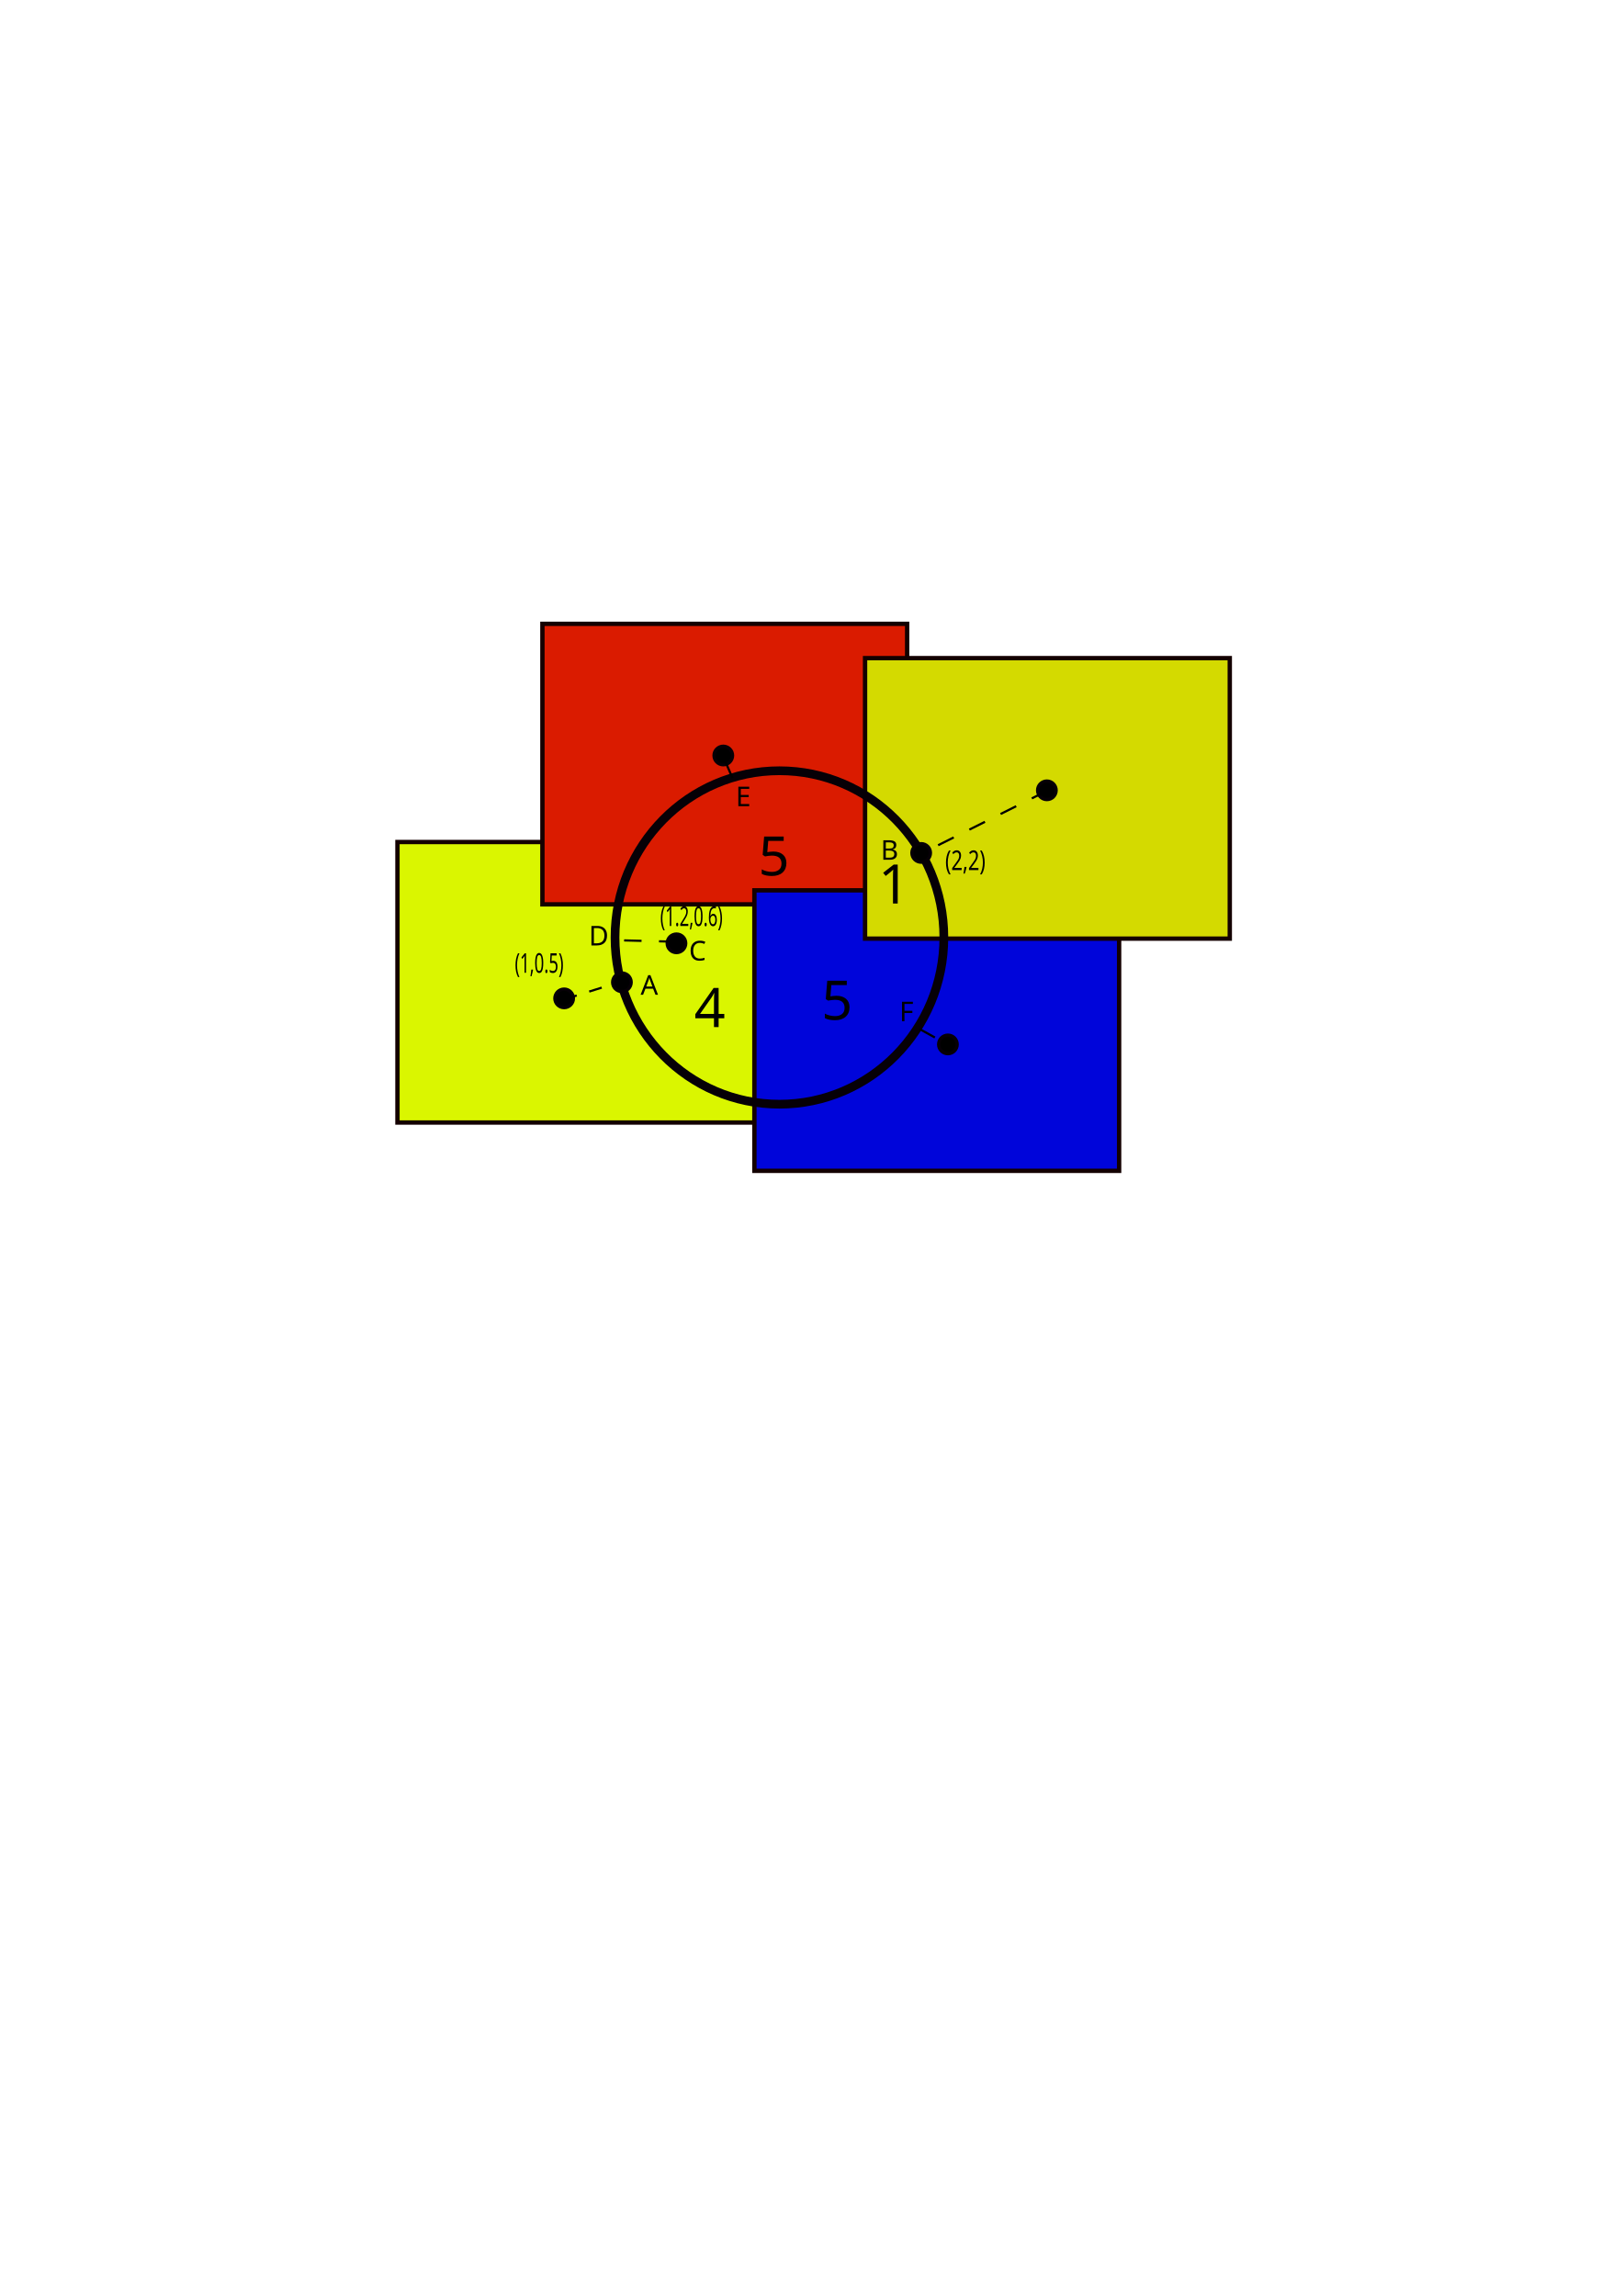
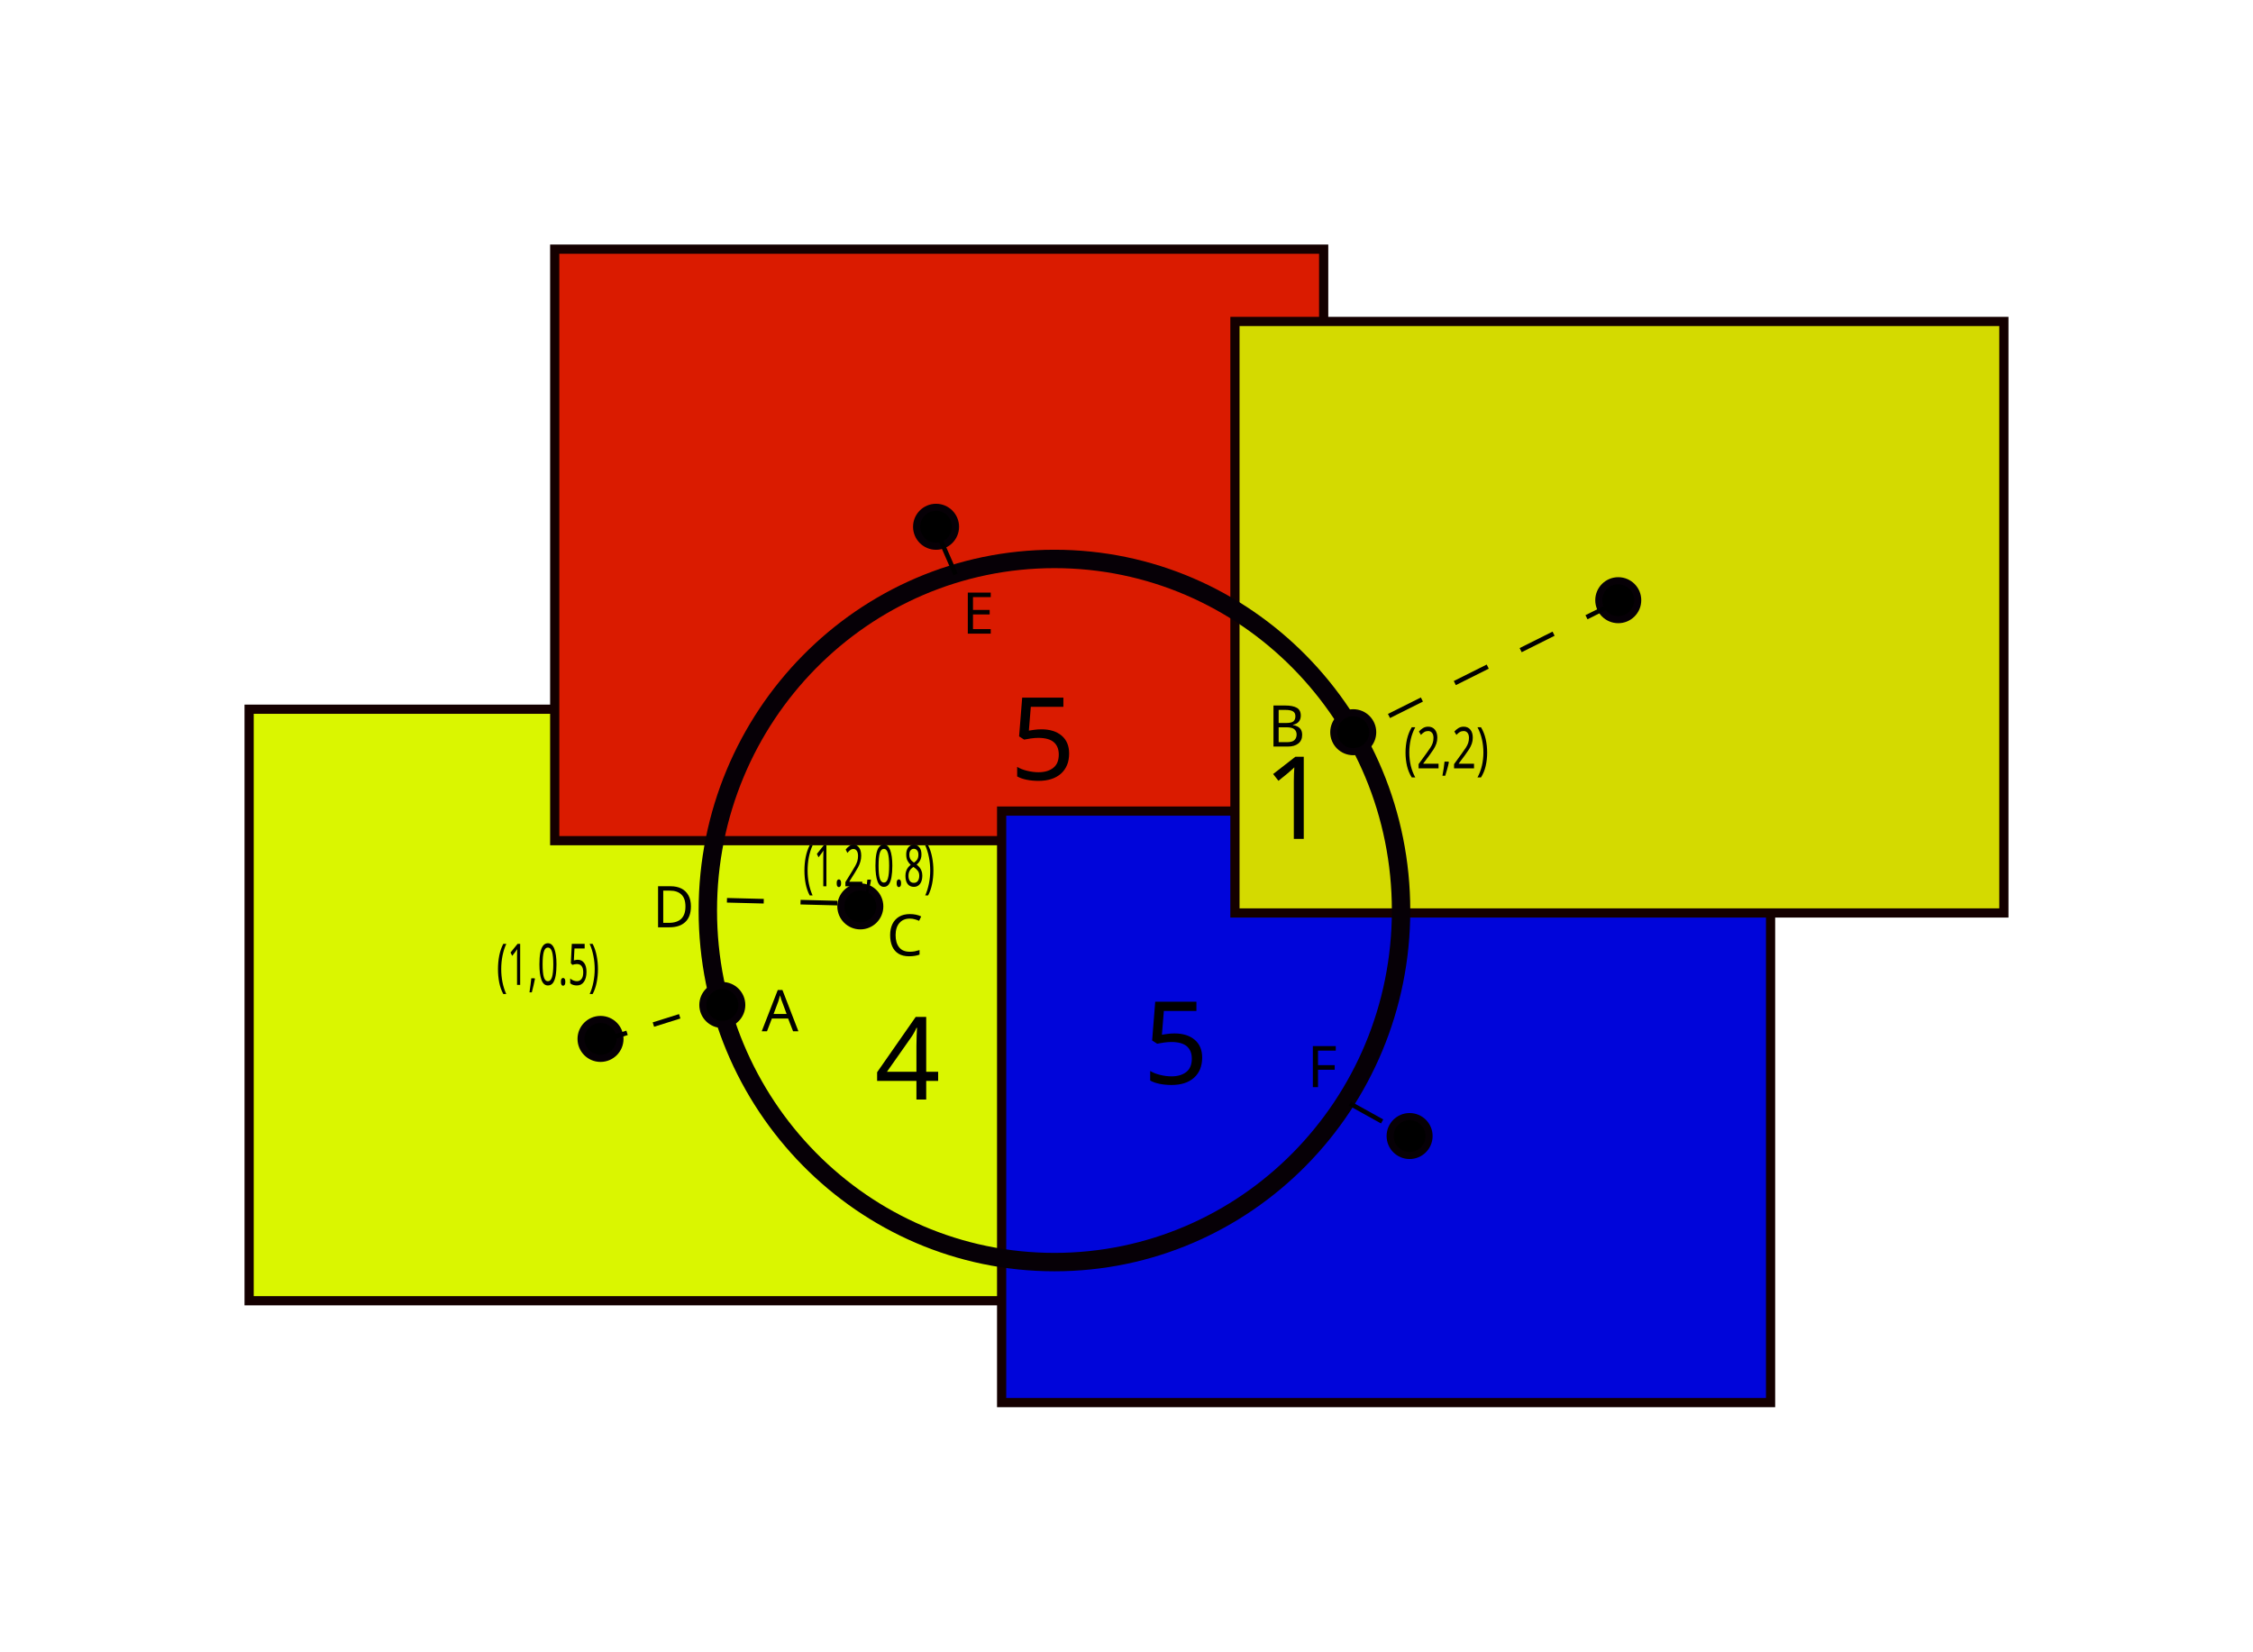
- <svg xmlns="http://www.w3.org/2000/svg" width="210mm" height="297mm" viewBox="0 0 744.094 1052.362" id="svg2" version="1.1">
+ <svg xmlns="http://www.w3.org/2000/svg" width="138.212mm" height="101.322mm" viewBox="0 0 489.728 359.014" id="svg2" version="1.1">
  <defs id="defs4">
    </defs>
-   <g id="layer1">
+   <g id="layer1" transform="translate(-127.9933,-231.784)">
    <rect style="fill:#daf600;fill-opacity:1;stroke:#140000;stroke-width:2;stroke-miterlimit:4;stroke-dasharray:none;stroke-dashoffset:0;stroke-opacity:1" id="rect4152" width="167.143" height="128.571" x="182.143" y="385.934" />
    <rect style="fill:#da1b00;fill-opacity:1;stroke:#140000;stroke-width:2;stroke-miterlimit:4;stroke-dasharray:none;stroke-dashoffset:0;stroke-opacity:1" id="rect4152-5" width="167.143" height="128.571" x="248.571" y="285.934" />
    <rect style="fill:#0005da;fill-opacity:1;stroke:#140000;stroke-width:2;stroke-miterlimit:4;stroke-dasharray:none;stroke-dashoffset:0;stroke-opacity:1" id="rect4152-5-5" width="167.143" height="128.571" x="345.714" y="408.076" />
    <rect style="fill:#d4da00;fill-opacity:1;stroke:#140000;stroke-width:2;stroke-miterlimit:4;stroke-dasharray:none;stroke-dashoffset:0;stroke-opacity:1" id="rect4152-5-5-9" width="167.143" height="128.571" x="396.429" y="301.648" />
    <ellipse style="fill:none;fill-opacity:1;stroke:#060006;stroke-width:4;stroke-miterlimit:4;stroke-dasharray:none;stroke-dashoffset:0;stroke-opacity:1" id="path4199" cx="357.195" cy="429.687" rx="75.344" ry="76.416" />
    <ellipse style="fill:#000000;fill-opacity:1;stroke:#060006;stroke-width:1.536;stroke-miterlimit:4;stroke-dasharray:none;stroke-dashoffset:0;stroke-opacity:1" id="path4201" cx="331.461" cy="346.28" rx="4.232" ry="4.232" />
    <ellipse style="fill:#000000;fill-opacity:1;stroke:#060006;stroke-width:1.536;stroke-miterlimit:4;stroke-dasharray:none;stroke-dashoffset:0;stroke-opacity:1" id="path4201-1" cx="258.527" cy="457.594" rx="4.232" ry="4.232" />
    <ellipse style="fill:#000000;fill-opacity:1;stroke:#060006;stroke-width:1.536;stroke-miterlimit:4;stroke-dasharray:none;stroke-dashoffset:0;stroke-opacity:1" id="path4201-11" cx="479.75" cy="362.239" rx="4.232" ry="4.232" />
    <ellipse style="fill:#000000;fill-opacity:1;stroke:#060006;stroke-width:1.536;stroke-miterlimit:4;stroke-dasharray:none;stroke-dashoffset:0;stroke-opacity:1" id="path4201-11-2" cx="434.395" cy="478.706" rx="4.232" ry="4.232" />
-     <path style="fill:none;fill-rule:evenodd;stroke:#000000;stroke-width:1;stroke-linecap:butt;stroke-linejoin:miter;stroke-opacity:1;stroke-miterlimit:4;stroke-dasharray:8,8;stroke-dashoffset:0" d="m 480,362.362 -60,30" id="path4250" />
-     <path style="fill:none;fill-rule:evenodd;stroke:#000000;stroke-width:1;stroke-linecap:butt;stroke-linejoin:miter;stroke-opacity:1;stroke-miterlimit:4;stroke-dasharray:8,8;stroke-dashoffset:0" d="m 421.429,471.648 12.857,7.143" id="path4258" />
+     <path style="fill:none;fill-rule:evenodd;stroke:#000000;stroke-width:1;stroke-linecap:butt;stroke-linejoin:miter;stroke-miterlimit:4;stroke-dasharray:8, 8;stroke-dashoffset:0;stroke-opacity:1" d="m 480,362.362 -60,30" id="path4250" />
+     <path style="fill:none;fill-rule:evenodd;stroke:#000000;stroke-width:1;stroke-linecap:butt;stroke-linejoin:miter;stroke-miterlimit:4;stroke-dasharray:8, 8;stroke-dashoffset:0;stroke-opacity:1" d="m 421.429,471.648 12.857,7.143" id="path4258" />
    <path style="fill:none;fill-rule:evenodd;stroke:#000000;stroke-width:1px;stroke-linecap:butt;stroke-linejoin:miter;stroke-opacity:1" d="m 330.714,345.219 5,11.429" id="path4260" />
-     <path style="fill:none;fill-rule:evenodd;stroke:#000000;stroke-width:1;stroke-linecap:butt;stroke-linejoin:miter;stroke-opacity:1;stroke-miterlimit:4;stroke-dasharray:6,6;stroke-dashoffset:0" d="m 258.571,458.076 25,-7.857" id="path4262" />
+     <path style="fill:none;fill-rule:evenodd;stroke:#000000;stroke-width:1;stroke-linecap:butt;stroke-linejoin:miter;stroke-miterlimit:4;stroke-dasharray:6, 6;stroke-dashoffset:0;stroke-opacity:1" d="m 258.571,458.076 25,-7.857" id="path4262" />
    <text xml:space="preserve" style="font-style:normal;font-weight:normal;font-size:12.5px;line-height:125%;font-family:Sans;letter-spacing:0px;word-spacing:0px;fill:#000000;fill-opacity:1;stroke:none;stroke-width:1px;stroke-linecap:butt;stroke-linejoin:miter;stroke-opacity:1" x="376.429" y="467.362" id="text4264">
      <tspan id="tspan4266" x="376.429" y="467.362" style="font-size:25px">5</tspan>
    </text>
    <text xml:space="preserve" style="font-style:normal;font-weight:normal;font-size:12.5px;line-height:125%;font-family:Sans;letter-spacing:0px;word-spacing:0px;fill:#000000;fill-opacity:1;stroke:none;stroke-width:1px;stroke-linecap:butt;stroke-linejoin:miter;stroke-opacity:1" x="347.511" y="401.261" id="text4264-8">
      <tspan id="tspan4266-3" x="347.511" y="401.261" style="font-size:25px">5</tspan>
    </text>
    <text xml:space="preserve" style="font-style:normal;font-weight:normal;font-size:12.5px;line-height:125%;font-family:Sans;letter-spacing:0px;word-spacing:0px;fill:#000000;fill-opacity:1;stroke:none;stroke-width:1px;stroke-linecap:butt;stroke-linejoin:miter;stroke-opacity:1" x="402.511" y="414.118" id="text4264-8-6">
      <tspan id="tspan4266-3-2" x="402.511" y="414.118" style="font-size:25px">1</tspan>
    </text>
    <text xml:space="preserve" style="font-style:normal;font-weight:normal;font-size:12.5px;line-height:125%;font-family:Sans;letter-spacing:0px;word-spacing:0px;fill:#000000;fill-opacity:1;stroke:none;stroke-width:1px;stroke-linecap:butt;stroke-linejoin:miter;stroke-opacity:1" x="318.116" y="470.767" id="text4264-8-6-8">
      <tspan id="tspan4266-3-2-3" x="318.116" y="470.767" style="font-size:25px">4</tspan>
    </text>
    <ellipse style="fill:#000000;fill-opacity:1;stroke:#060006;stroke-width:1.536;stroke-miterlimit:4;stroke-dasharray:none;stroke-dashoffset:0;stroke-opacity:1" id="path4201-11-2-6" cx="422.143" cy="390.934" rx="4.232" ry="4.232" />
    <ellipse style="fill:#000000;fill-opacity:1;stroke:#060006;stroke-width:1.536;stroke-miterlimit:4;stroke-dasharray:none;stroke-dashoffset:0;stroke-opacity:1" id="path4201-11-2-9" cx="285" cy="450.219" rx="4.232" ry="4.232" />
    <text xml:space="preserve" style="font-style:normal;font-weight:normal;font-size:10.714px;line-height:125%;font-family:Sans;letter-spacing:0px;word-spacing:0px;fill:#000000;fill-opacity:1;stroke:none;stroke-width:1px;stroke-linecap:butt;stroke-linejoin:miter;stroke-opacity:1" x="505.345" y="341.818" id="text4372" transform="scale(0.857137,1.166675)">
      <tspan id="tspan4374" x="505.345" y="341.818">(2,2)</tspan>
    </text>
    <text xml:space="preserve" style="font-style:normal;font-weight:normal;font-size:9.897px;line-height:125%;font-family:Sans;letter-spacing:0px;word-spacing:0px;fill:#000000;fill-opacity:1;stroke:none;stroke-width:1px;stroke-linecap:butt;stroke-linejoin:miter;stroke-opacity:1" x="297.985" y="353.004" id="text4372-1" transform="scale(0.7917483,1.263028)">
      <tspan id="tspan4374-8" x="297.985" y="353.004">(1,0.5)</tspan>
    </text>
-     <ellipse style="fill:#000000;fill-opacity:1;stroke:#060006;stroke-width:1.536;stroke-miterlimit:4;stroke-dasharray:none;stroke-dashoffset:0;stroke-opacity:1" id="path4201-11-2-6-4" cx="310" cy="432.362" rx="4.232" ry="4.232" />
+     <ellipse style="fill:#000000;fill-opacity:1;stroke:#060006;stroke-width:1.536;stroke-miterlimit:4;stroke-dasharray:none;stroke-dashoffset:0;stroke-opacity:1" id="path4201-11-2-6-4" cx="315" cy="428.791" rx="4.232" ry="4.232" />
    <text xml:space="preserve" style="font-style:normal;font-weight:normal;font-size:9.848px;line-height:125%;font-family:Sans;letter-spacing:0px;word-spacing:0px;fill:#000000;fill-opacity:1;stroke:none;stroke-width:1px;stroke-linecap:butt;stroke-linejoin:miter;stroke-opacity:1" x="384.008" y="334.385" id="text4372-1-7" transform="scale(0.7878557,1.269268)">
-       <tspan id="tspan4374-8-3" x="384.008" y="334.385">(1.2,0.6)</tspan>
+       <tspan id="tspan4374-8-3" x="384.008" y="334.385">(1.2,0.8)</tspan>
    </text>
-     <path style="fill:none;fill-rule:evenodd;stroke:#000000;stroke-width:1;stroke-linecap:butt;stroke-linejoin:miter;stroke-opacity:1;stroke-miterlimit:4;stroke-dasharray:8,8;stroke-dashoffset:0" d="m 310,431.648 -27.857,-0.714" id="path4429" />
+     <path style="fill:none;fill-rule:evenodd;stroke:#000000;stroke-width:1;stroke-linecap:butt;stroke-linejoin:miter;stroke-miterlimit:4;stroke-dasharray:8, 8;stroke-dashoffset:0;stroke-opacity:1" d="M 310,428.076 282.143,427.362" id="path4429" />
    <text xml:space="preserve" style="font-style:normal;font-weight:normal;font-size:12.5px;line-height:125%;font-family:Sans;letter-spacing:0px;word-spacing:0px;fill:#000000;fill-opacity:1;stroke:none;stroke-width:1px;stroke-linecap:butt;stroke-linejoin:miter;stroke-opacity:1" x="293.571" y="455.934" id="text4454">
      <tspan id="tspan4456" x="293.571" y="455.934">A</tspan>
    </text>
    <text xml:space="preserve" style="font-style:normal;font-weight:normal;font-size:12.5px;line-height:125%;font-family:Sans;letter-spacing:0px;word-spacing:0px;fill:#000000;fill-opacity:1;stroke:none;stroke-width:1px;stroke-linecap:butt;stroke-linejoin:miter;stroke-opacity:1" x="403.585" y="394.049" id="text4454-2">
      <tspan id="tspan4456-0" x="403.585" y="394.049">B</tspan>
    </text>
-     <text xml:space="preserve" style="font-style:normal;font-weight:normal;font-size:12.5px;line-height:125%;font-family:Sans;letter-spacing:0px;word-spacing:0px;fill:#000000;fill-opacity:1;stroke:none;stroke-width:1px;stroke-linecap:butt;stroke-linejoin:miter;stroke-opacity:1" x="315.714" y="440.219" id="text4494">
-       <tspan id="tspan4496" x="315.714" y="440.219">C</tspan>
+     <text xml:space="preserve" style="font-style:normal;font-weight:normal;font-size:12.5px;line-height:125%;font-family:Sans;letter-spacing:0px;word-spacing:0px;fill:#000000;fill-opacity:1;stroke:none;stroke-width:1px;stroke-linecap:butt;stroke-linejoin:miter;stroke-opacity:1" x="320.714" y="439.505" id="text4494">
+       <tspan id="tspan4496" x="320.714" y="439.505">C</tspan>
    </text>
    <text xml:space="preserve" style="font-style:normal;font-weight:normal;font-size:12.5px;line-height:125%;font-family:Sans;letter-spacing:0px;word-spacing:0px;fill:#000000;fill-opacity:1;stroke:none;stroke-width:1px;stroke-linecap:butt;stroke-linejoin:miter;stroke-opacity:1" x="269.815" y="433.335" id="text4494-0">
      <tspan id="tspan4496-6" x="269.815" y="433.335">D</tspan>
    </text>
    <text xml:space="preserve" style="font-style:normal;font-weight:normal;font-size:12.5px;line-height:125%;font-family:Sans;letter-spacing:0px;word-spacing:0px;fill:#000000;fill-opacity:1;stroke:none;stroke-width:1px;stroke-linecap:butt;stroke-linejoin:miter;stroke-opacity:1" x="337.143" y="369.505" id="text4516">
      <tspan id="tspan4518" x="337.143" y="369.505">E</tspan>
    </text>
    <text xml:space="preserve" style="font-style:normal;font-weight:normal;font-size:12.5px;line-height:125%;font-family:Sans;letter-spacing:0px;word-spacing:0px;fill:#000000;fill-opacity:1;stroke:none;stroke-width:1px;stroke-linecap:butt;stroke-linejoin:miter;stroke-opacity:1" x="412.143" y="468.077" id="text4520">
      <tspan id="tspan4522" x="412.143" y="468.077">F</tspan>
    </text>
  </g>
</svg>
